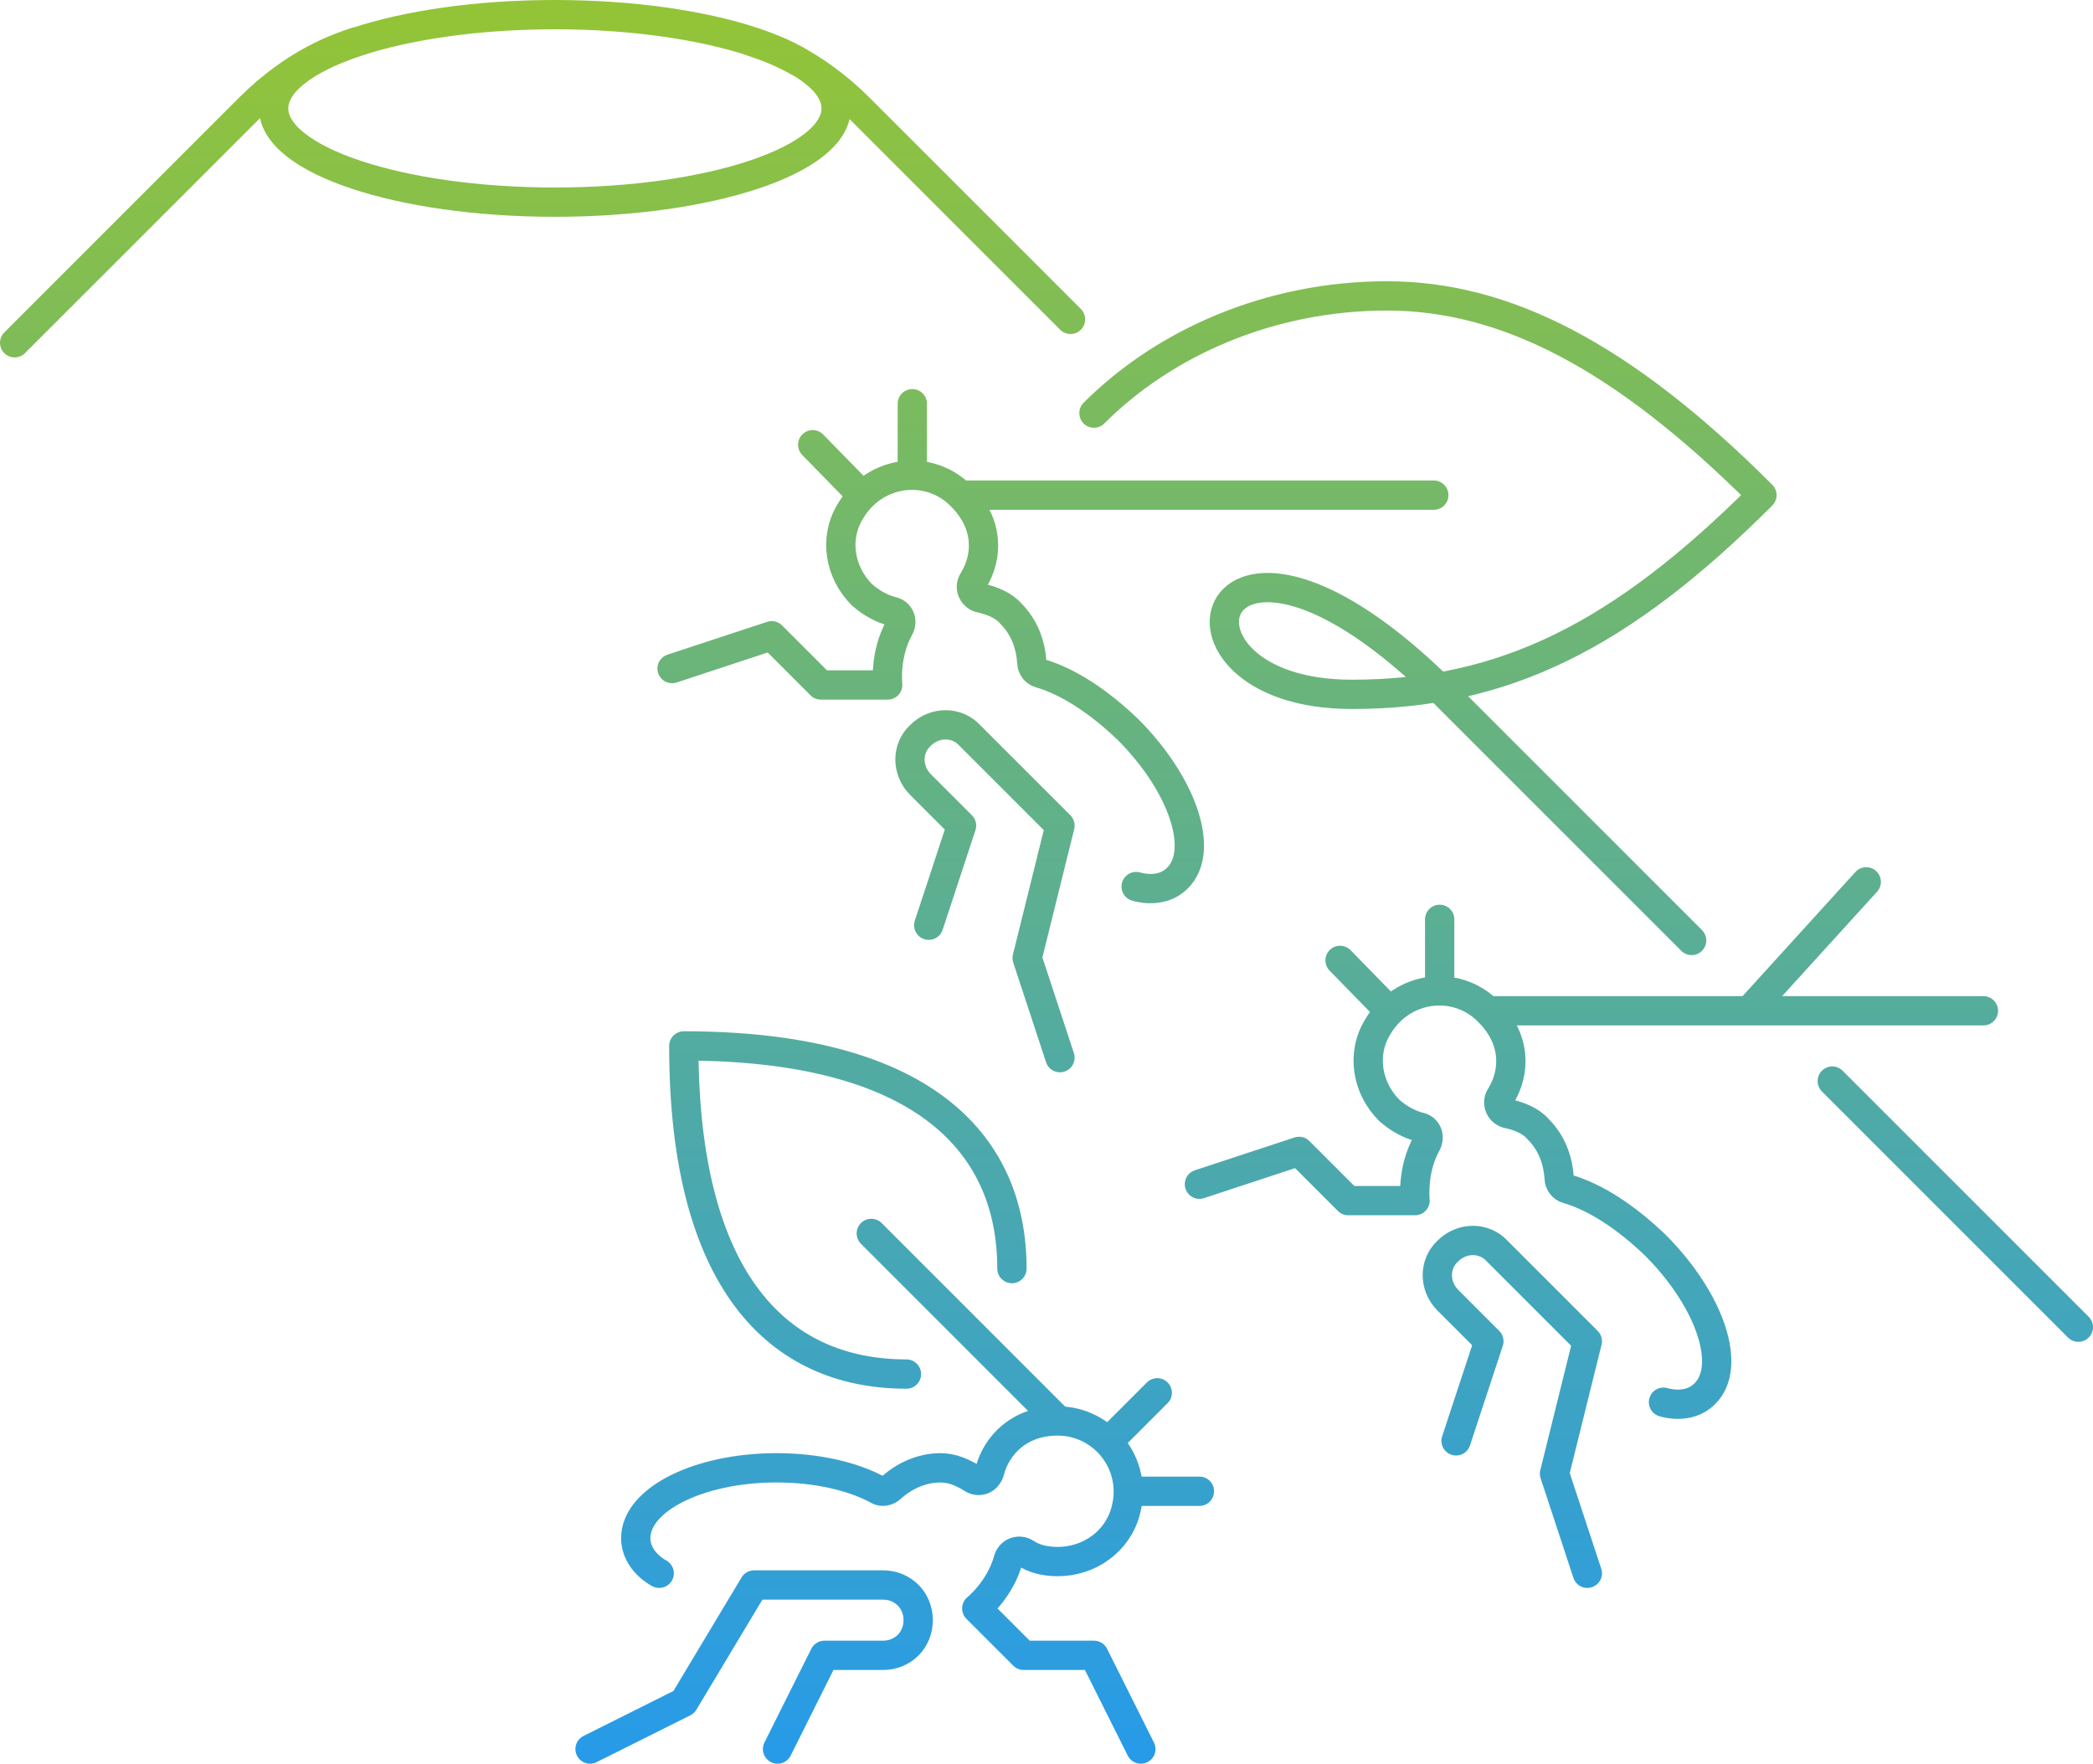
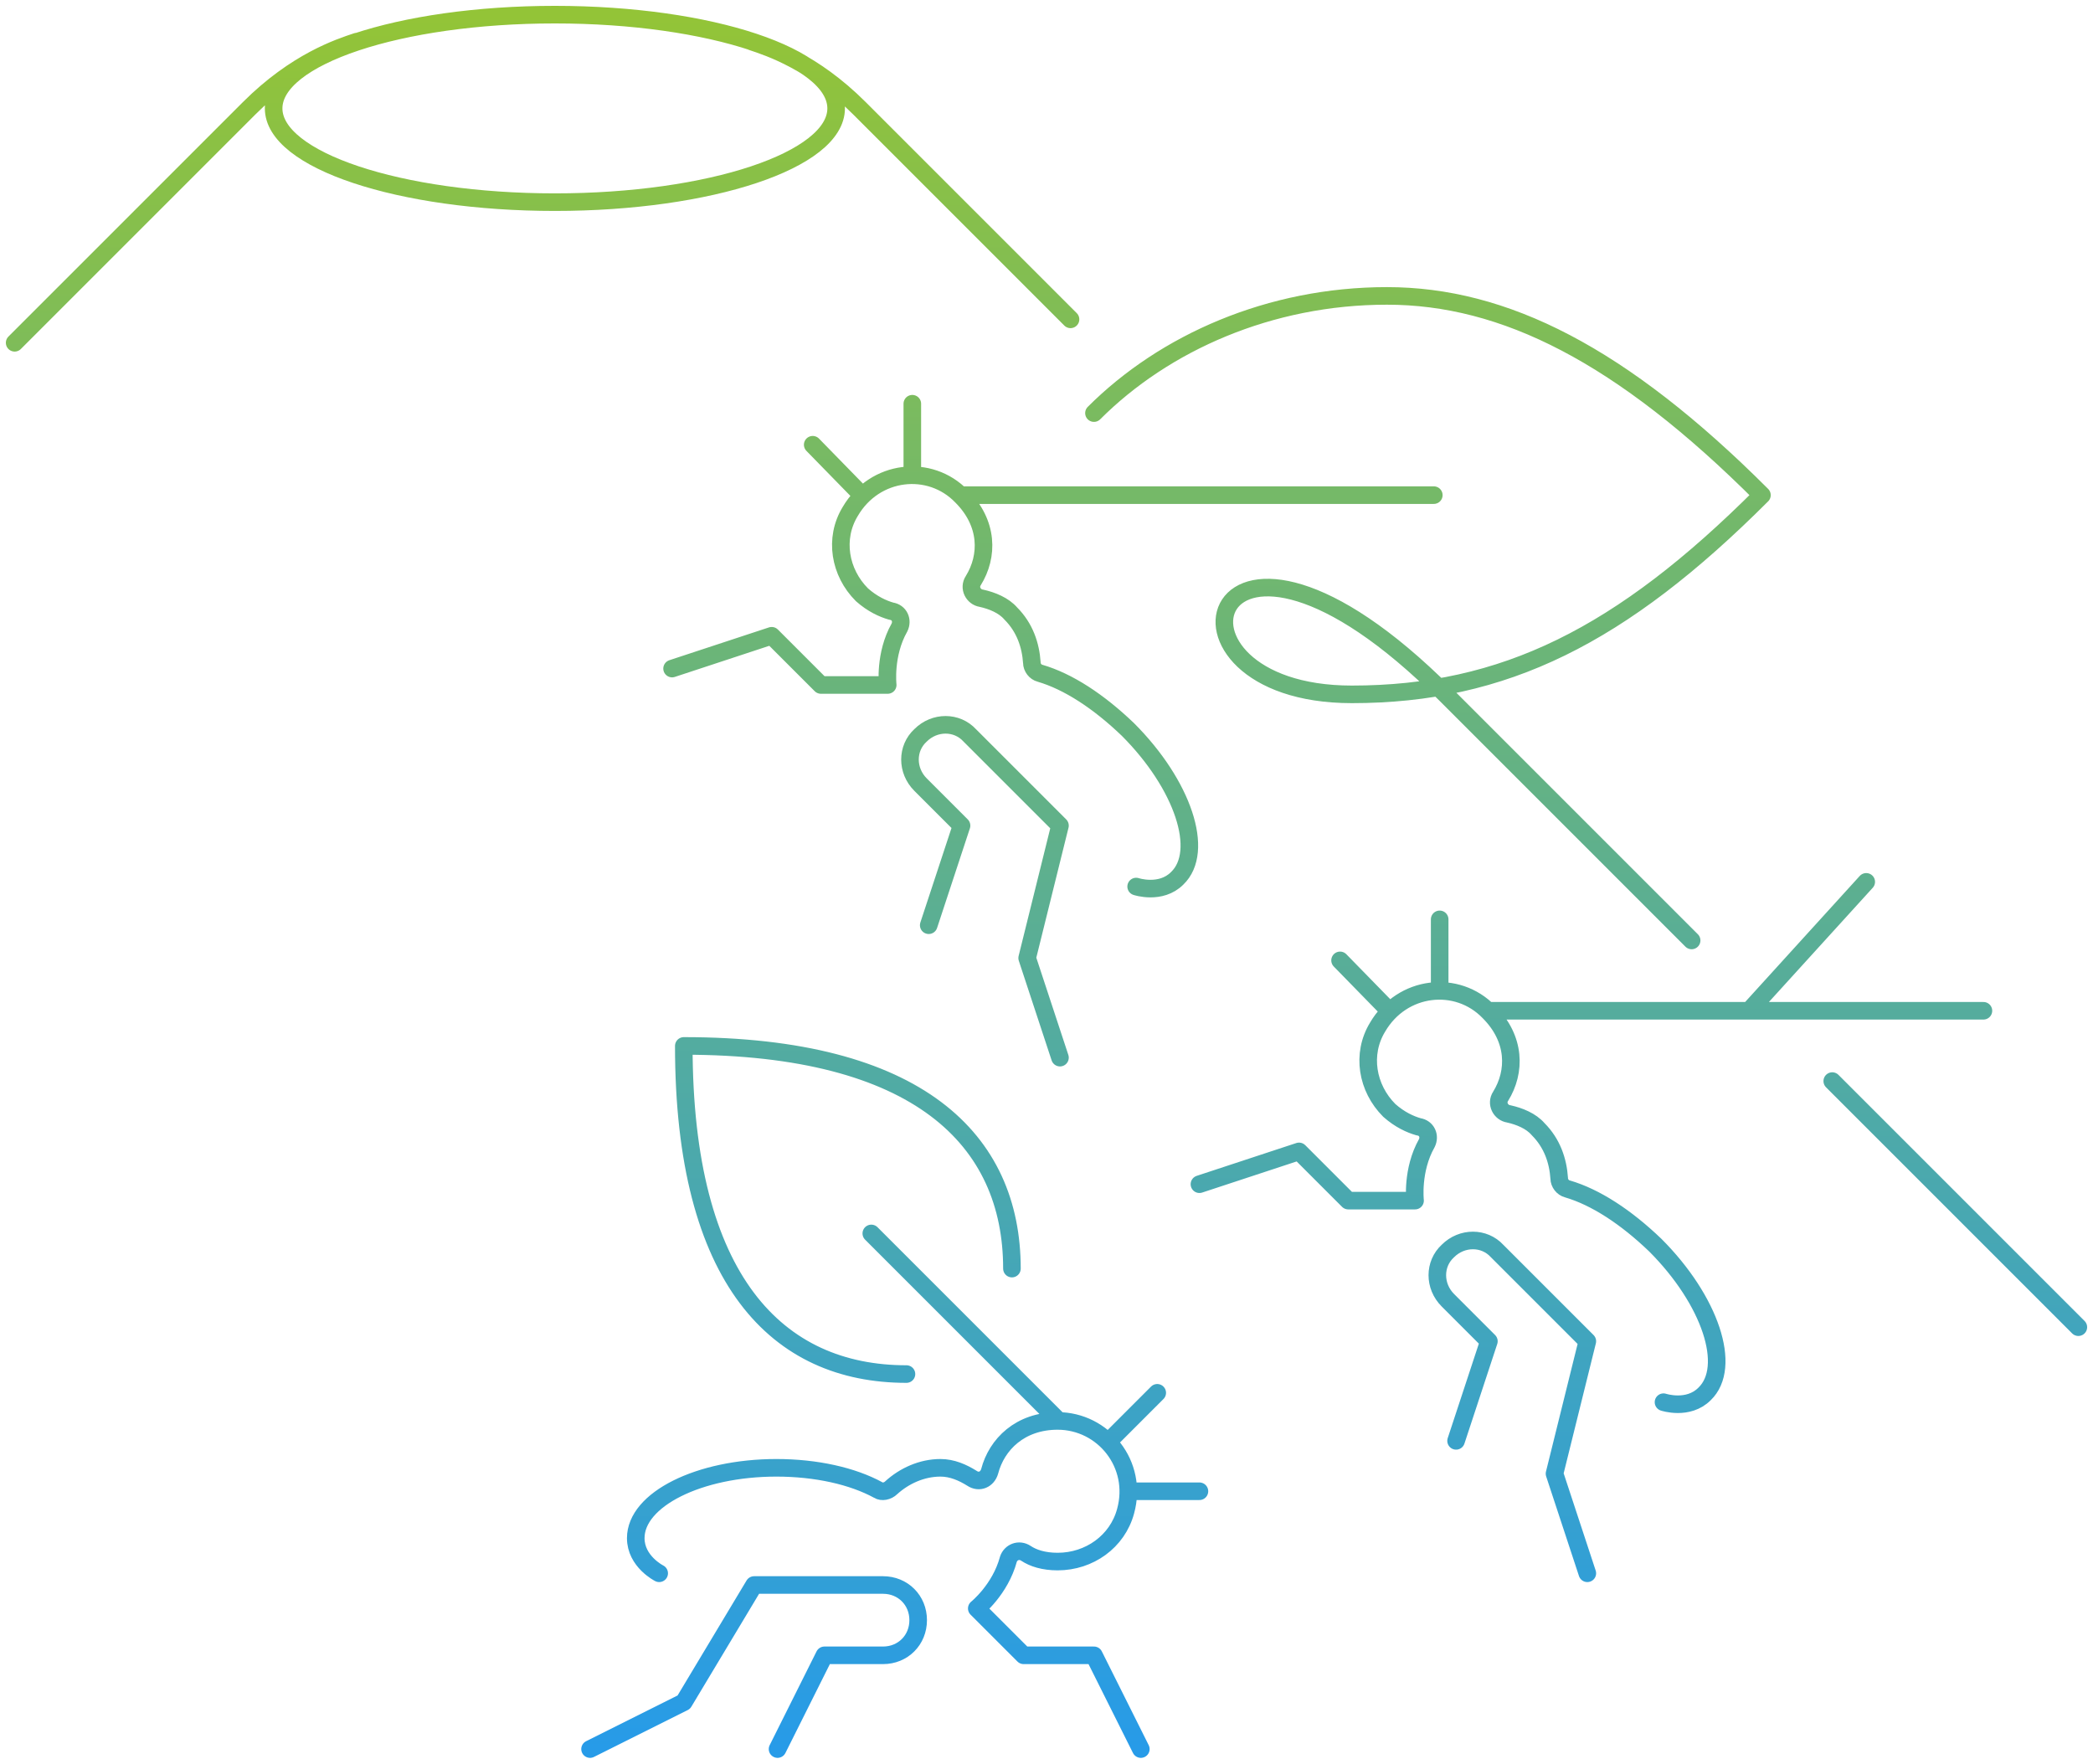
<svg xmlns="http://www.w3.org/2000/svg" preserveAspectRatio="xMidYMid meet" overflow="visible" style="display: block;" viewBox="0 0 178.6 150.5" fill="none">
-   <path id="apply-style-here" d="M97.35 149.25L93.35 141.25H87.35L83.35 137.25C83.35 137.25 85.35 135.65 86.05 133.05C86.25 132.45 86.95 132.15 87.55 132.55C88.15 132.95 89.05 133.25 90.25 133.25C92.95 133.25 95.35 131.55 96.05 128.95C97.15 124.95 94.15 121.25 90.25 121.25C87.05 121.25 85.05 123.25 84.45 125.55C84.25 126.25 83.55 126.55 82.95 126.15C82.15 125.65 81.25 125.25 80.25 125.25C78.65 125.25 77.15 125.95 76.05 126.95C75.75 127.25 75.25 127.35 74.95 127.15C72.75 125.95 69.65 125.25 66.25 125.25C59.65 125.25 54.25 127.95 54.25 131.25C54.25 133.25 56.25 134.25 56.25 134.25M66.35 149.25L70.35 141.25H75.35C77.05 141.25 78.35 139.95 78.35 138.25C78.35 136.55 77.05 135.25 75.35 135.25H64.35L58.35 145.25L50.35 149.25M96.35 127.25H102.35M94.55 123.05L98.75 118.85M90.35 121.25L74.35 105.25M86.35 108.25C86.35 97.25 78.35 89.25 58.35 89.25C58.35 109.25 66.35 117.25 77.35 117.25M82.35 42.25H122.35M93.35 35.25C99.35 29.25 108.35 25.25 118.35 25.25C128.35 25.25 138.35 30.25 150.35 42.25C138.35 54.25 128.35 59.25 115.35 59.25C97.35 59.25 102.85 38.75 123.35 59.25L144.35 80.25M127.15 86.25H169.25M102.35 101.05L110.85 98.25L115.05 102.45H120.75C120.75 102.45 120.45 99.85 121.75 97.55C122.05 96.95 121.75 96.25 121.05 96.15C120.35 95.95 119.45 95.55 118.55 94.75C116.65 92.85 116.15 89.95 117.55 87.65C119.65 84.05 124.35 83.55 127.05 86.35C129.35 88.65 129.35 91.45 128.05 93.55C127.65 94.15 128.05 94.95 128.75 95.05C129.65 95.25 130.65 95.65 131.25 96.35C132.45 97.55 132.95 99.05 133.05 100.55C133.05 100.95 133.35 101.35 133.75 101.45C136.15 102.15 138.75 103.85 141.25 106.25C145.95 110.95 147.85 116.65 145.45 118.95C144.05 120.35 141.95 119.65 141.95 119.65M124.25 122.95L127.05 114.45L123.55 110.95C122.35 109.75 122.35 107.85 123.55 106.75C124.75 105.55 126.65 105.55 127.75 106.75L135.45 114.45L132.65 125.75L135.45 134.25M118.55 86.25L114.35 81.95M122.85 84.45V78.45M149.25 86.25L159.25 75.25M156.35 92.25L177.35 113.25M1.25 29.25L21.25 9.25C25.25 5.25 28.95 4.05 30.45 3.55M91.35 27.25L73.35 9.25C69.35 5.25 65.65 4.05 64.15 3.55M57.35 57.05L65.85 54.25L70.05 58.45H75.75C75.75 58.45 75.45 55.85 76.75 53.55C77.05 52.95 76.75 52.25 76.05 52.15C75.35 51.95 74.45 51.55 73.55 50.75C71.65 48.85 71.15 45.95 72.55 43.65C74.65 40.05 79.35 39.55 82.05 42.35C84.35 44.65 84.35 47.45 83.05 49.55C82.65 50.15 83.05 50.95 83.75 51.05C84.65 51.25 85.65 51.65 86.25 52.35C87.45 53.55 87.95 55.05 88.05 56.55C88.05 56.95 88.35 57.35 88.75 57.45C91.15 58.15 93.75 59.85 96.25 62.25C100.95 66.95 102.85 72.65 100.45 74.95C99.05 76.35 96.95 75.65 96.95 75.65M79.25 78.95L82.05 70.45L78.55 66.95C77.35 65.75 77.35 63.85 78.55 62.75C79.75 61.55 81.65 61.55 82.75 62.75L90.45 70.45L87.65 81.75L90.45 90.25M73.55 42.25L69.35 37.95M77.85 40.45V34.45M71.35 9.25C71.35 13.668 60.605 17.25 47.35 17.25C34.095 17.25 23.35 13.668 23.35 9.25C23.35 4.832 34.095 1.25 47.35 1.25C60.605 1.25 71.35 4.832 71.35 9.25Z" stroke="url(#paint0_linear_0_4)" stroke-width="2.5" stroke-miterlimit="10" stroke-linecap="round" stroke-linejoin="round" />
+   <path id="apply-style-here" d="M97.35 149.25L93.35 141.25H87.35L83.35 137.25C83.35 137.25 85.35 135.65 86.05 133.05C86.25 132.45 86.95 132.15 87.55 132.55C88.15 132.95 89.05 133.25 90.25 133.25C92.95 133.25 95.35 131.55 96.05 128.95C97.15 124.95 94.15 121.25 90.25 121.25C87.05 121.25 85.05 123.25 84.45 125.55C84.25 126.25 83.55 126.55 82.95 126.15C82.15 125.65 81.25 125.25 80.25 125.25C78.65 125.25 77.15 125.95 76.05 126.95C75.75 127.25 75.25 127.35 74.95 127.15C72.75 125.95 69.65 125.25 66.25 125.25C59.65 125.25 54.25 127.95 54.25 131.25C54.25 133.25 56.25 134.25 56.25 134.25M66.35 149.25L70.35 141.25H75.35C77.05 141.25 78.35 139.95 78.35 138.25C78.35 136.55 77.05 135.25 75.35 135.25H64.35L58.35 145.25L50.35 149.25M96.35 127.25H102.35M94.55 123.05L98.75 118.85M90.35 121.25L74.35 105.25M86.35 108.25C86.35 97.25 78.35 89.25 58.35 89.25C58.35 109.25 66.35 117.25 77.35 117.25M82.35 42.25H122.35M93.35 35.25C99.35 29.25 108.35 25.25 118.35 25.25C128.35 25.25 138.35 30.25 150.35 42.25C138.35 54.25 128.35 59.25 115.35 59.25C97.35 59.25 102.85 38.75 123.35 59.25L144.35 80.25M127.15 86.25H169.25M102.35 101.05L110.85 98.25L115.05 102.45H120.75C120.75 102.45 120.45 99.85 121.75 97.55C122.05 96.95 121.75 96.25 121.05 96.15C120.35 95.95 119.45 95.55 118.55 94.75C116.65 92.85 116.15 89.95 117.55 87.65C119.65 84.05 124.35 83.55 127.05 86.35C129.35 88.65 129.35 91.45 128.05 93.55C127.65 94.15 128.05 94.95 128.75 95.05C129.65 95.25 130.65 95.65 131.25 96.35C132.45 97.55 132.95 99.05 133.05 100.55C133.05 100.95 133.35 101.35 133.75 101.45C136.15 102.15 138.75 103.85 141.25 106.25C145.95 110.95 147.85 116.65 145.45 118.95C144.05 120.35 141.95 119.65 141.95 119.65M124.25 122.95L127.05 114.45L123.55 110.95C122.35 109.75 122.35 107.85 123.55 106.75C124.75 105.55 126.65 105.55 127.75 106.75L135.45 114.45L132.65 125.75L135.45 134.25M118.55 86.25L114.35 81.95M122.85 84.45V78.45M149.25 86.25L159.25 75.25M156.35 92.25L177.35 113.25M1.25 29.25L21.25 9.25C25.25 5.25 28.95 4.05 30.45 3.55M91.35 27.25L73.35 9.25C69.35 5.25 65.65 4.05 64.15 3.55M57.35 57.05L65.85 54.25L70.05 58.45H75.75C75.75 58.45 75.45 55.85 76.75 53.55C77.05 52.95 76.75 52.25 76.05 52.15C75.35 51.95 74.45 51.55 73.55 50.75C71.65 48.85 71.15 45.95 72.55 43.65C74.65 40.05 79.35 39.55 82.05 42.35C84.35 44.65 84.35 47.45 83.05 49.55C82.65 50.15 83.05 50.95 83.75 51.05C84.65 51.25 85.65 51.65 86.25 52.35C87.45 53.55 87.95 55.05 88.05 56.55C88.05 56.95 88.35 57.35 88.75 57.45C91.15 58.15 93.75 59.85 96.25 62.25C100.95 66.95 102.85 72.65 100.45 74.95C99.05 76.35 96.95 75.65 96.95 75.65M79.25 78.95L82.05 70.45L78.55 66.95C77.35 65.75 77.35 63.85 78.55 62.75C79.75 61.55 81.65 61.55 82.75 62.75L90.45 70.45L87.65 81.75L90.45 90.25M73.55 42.25L69.35 37.95M77.85 40.45V34.45M71.35 9.25C71.35 13.668 60.605 17.25 47.35 17.25C34.095 17.25 23.35 13.668 23.35 9.25C23.35 4.832 34.095 1.25 47.35 1.25C60.605 1.25 71.35 4.832 71.35 9.25Z" stroke="url(#paint0_linear_0_4)" stroke-width="1.5" stroke-miterlimit="10" stroke-linecap="round" stroke-linejoin="round" />
  <defs>
    <linearGradient id="paint0_linear_0_4" x1="89.3" y1="1.25" x2="89.3" y2="149.25" gradientUnits="userSpaceOnUse">
      <stop stop-color="#93C437" />
      <stop offset="1" stop-color="#279BE8" />
    </linearGradient>
  </defs>
</svg>
